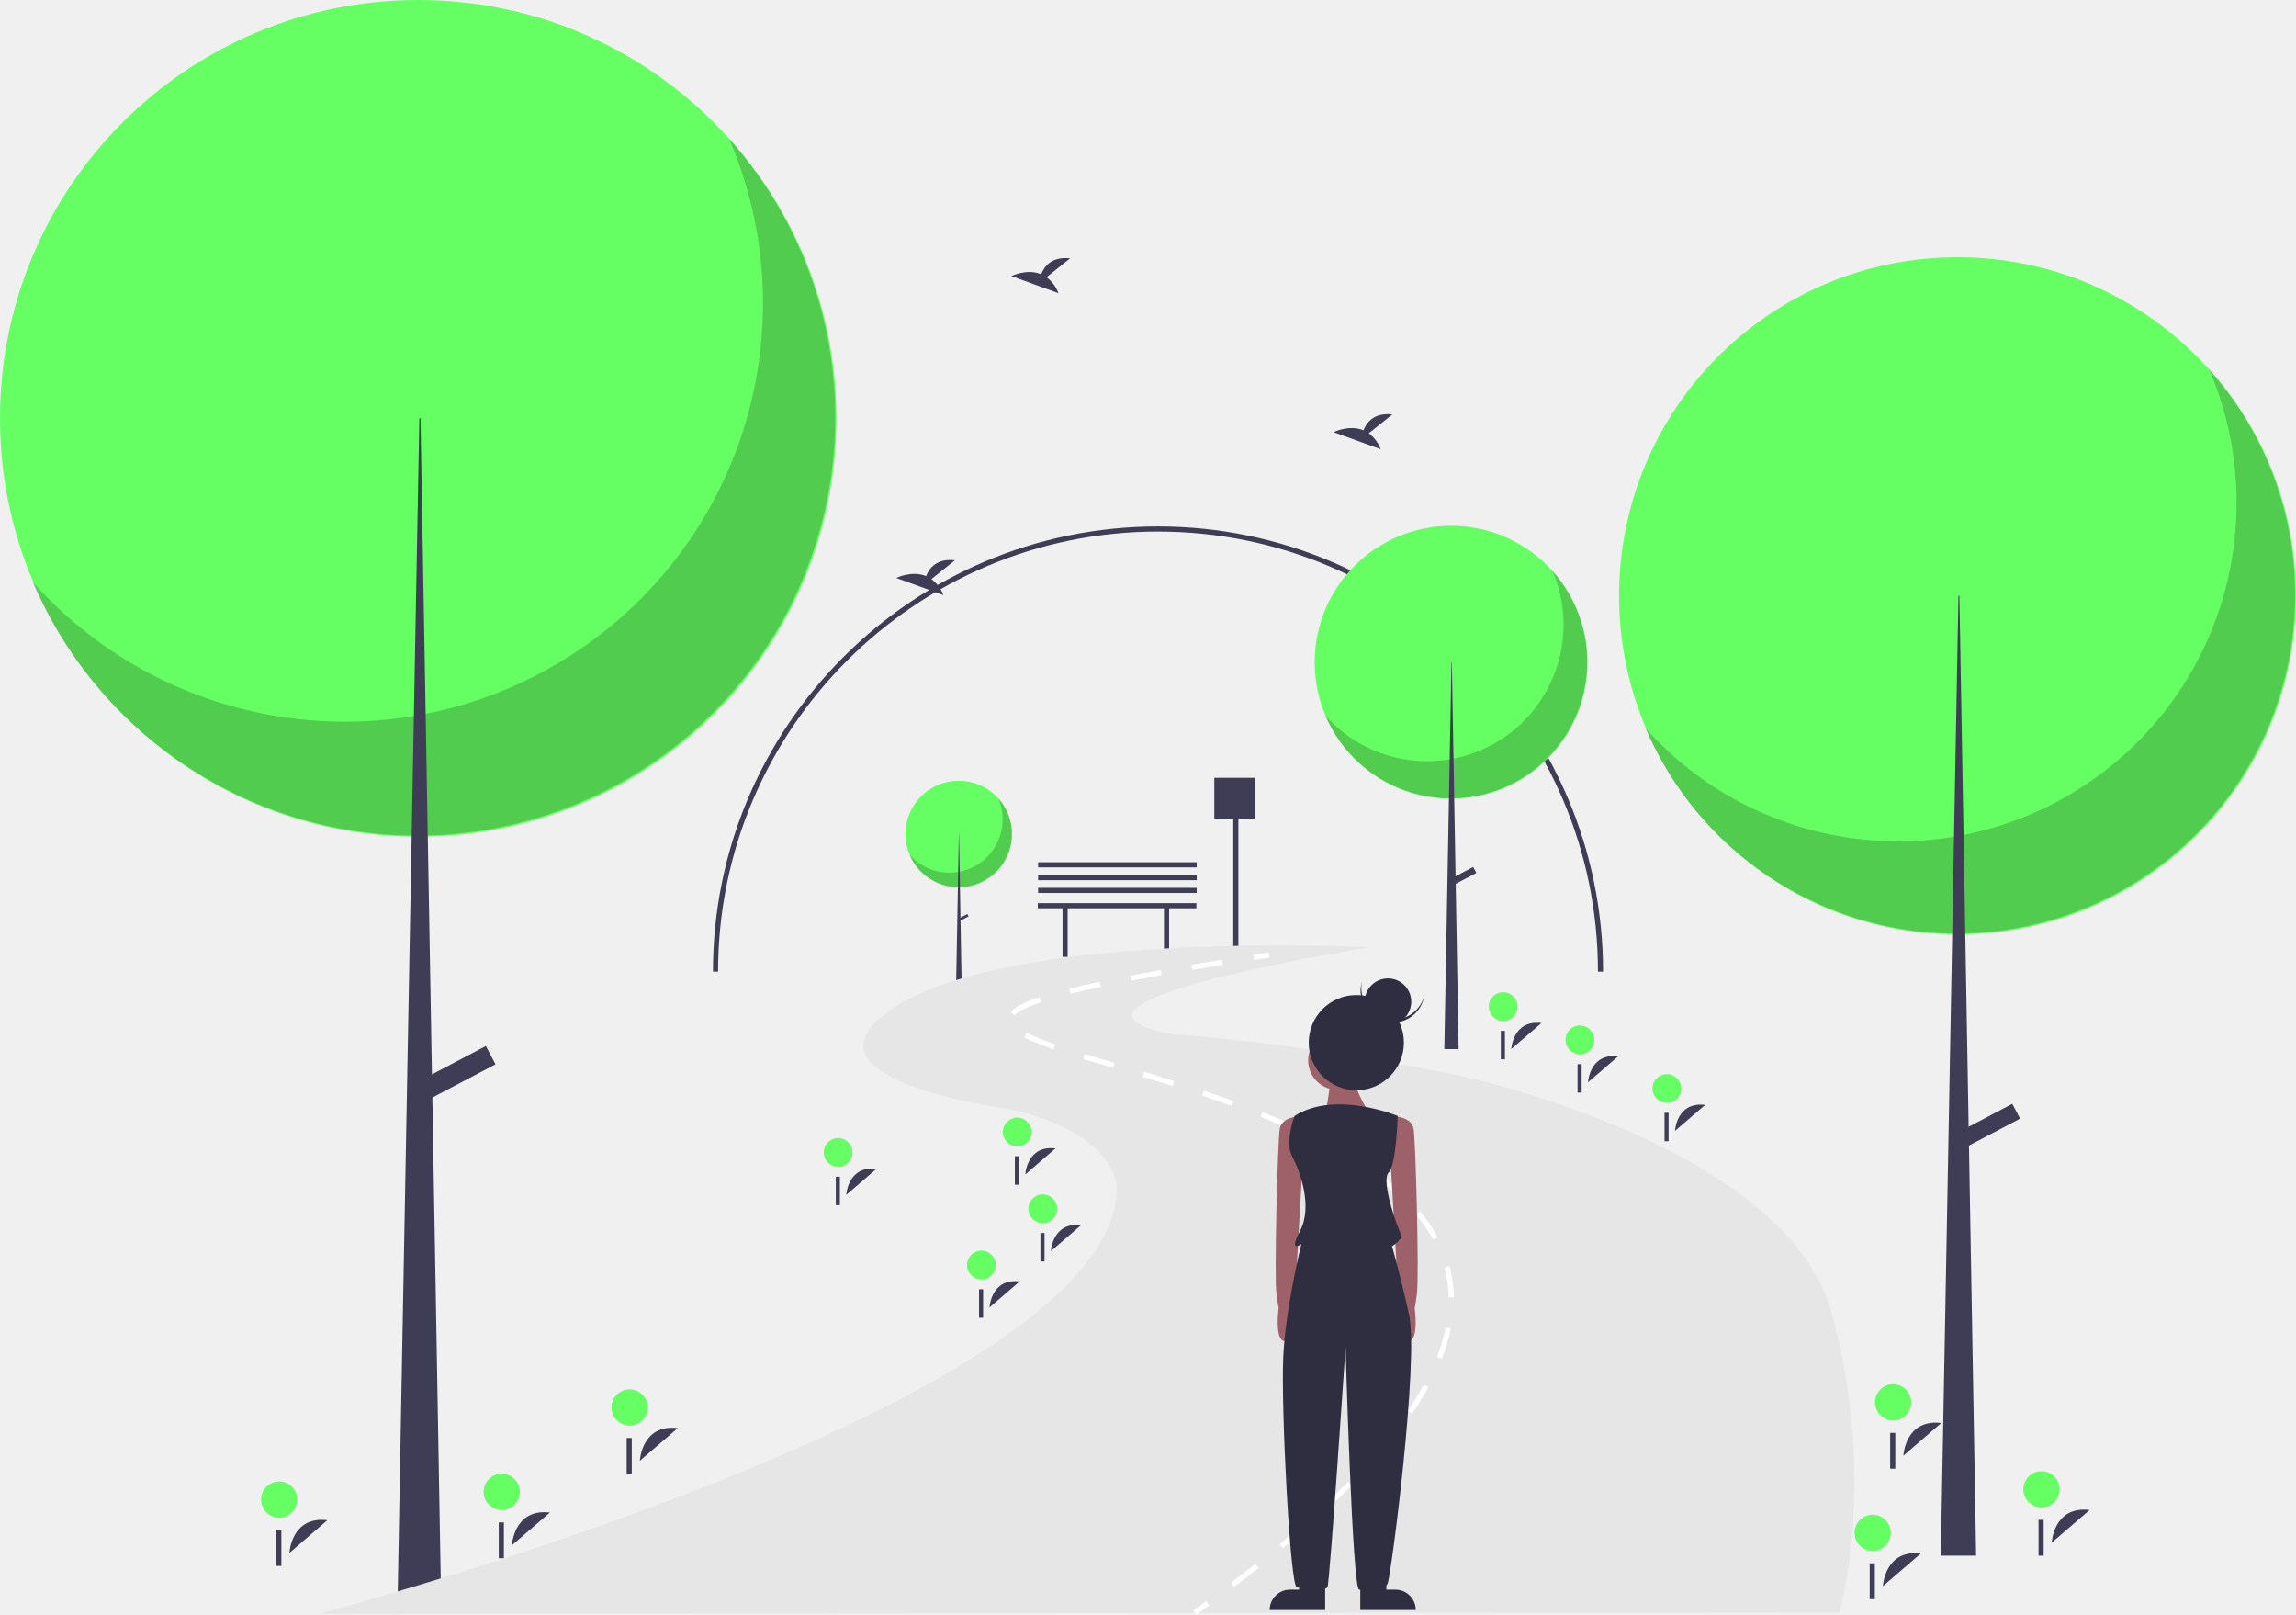
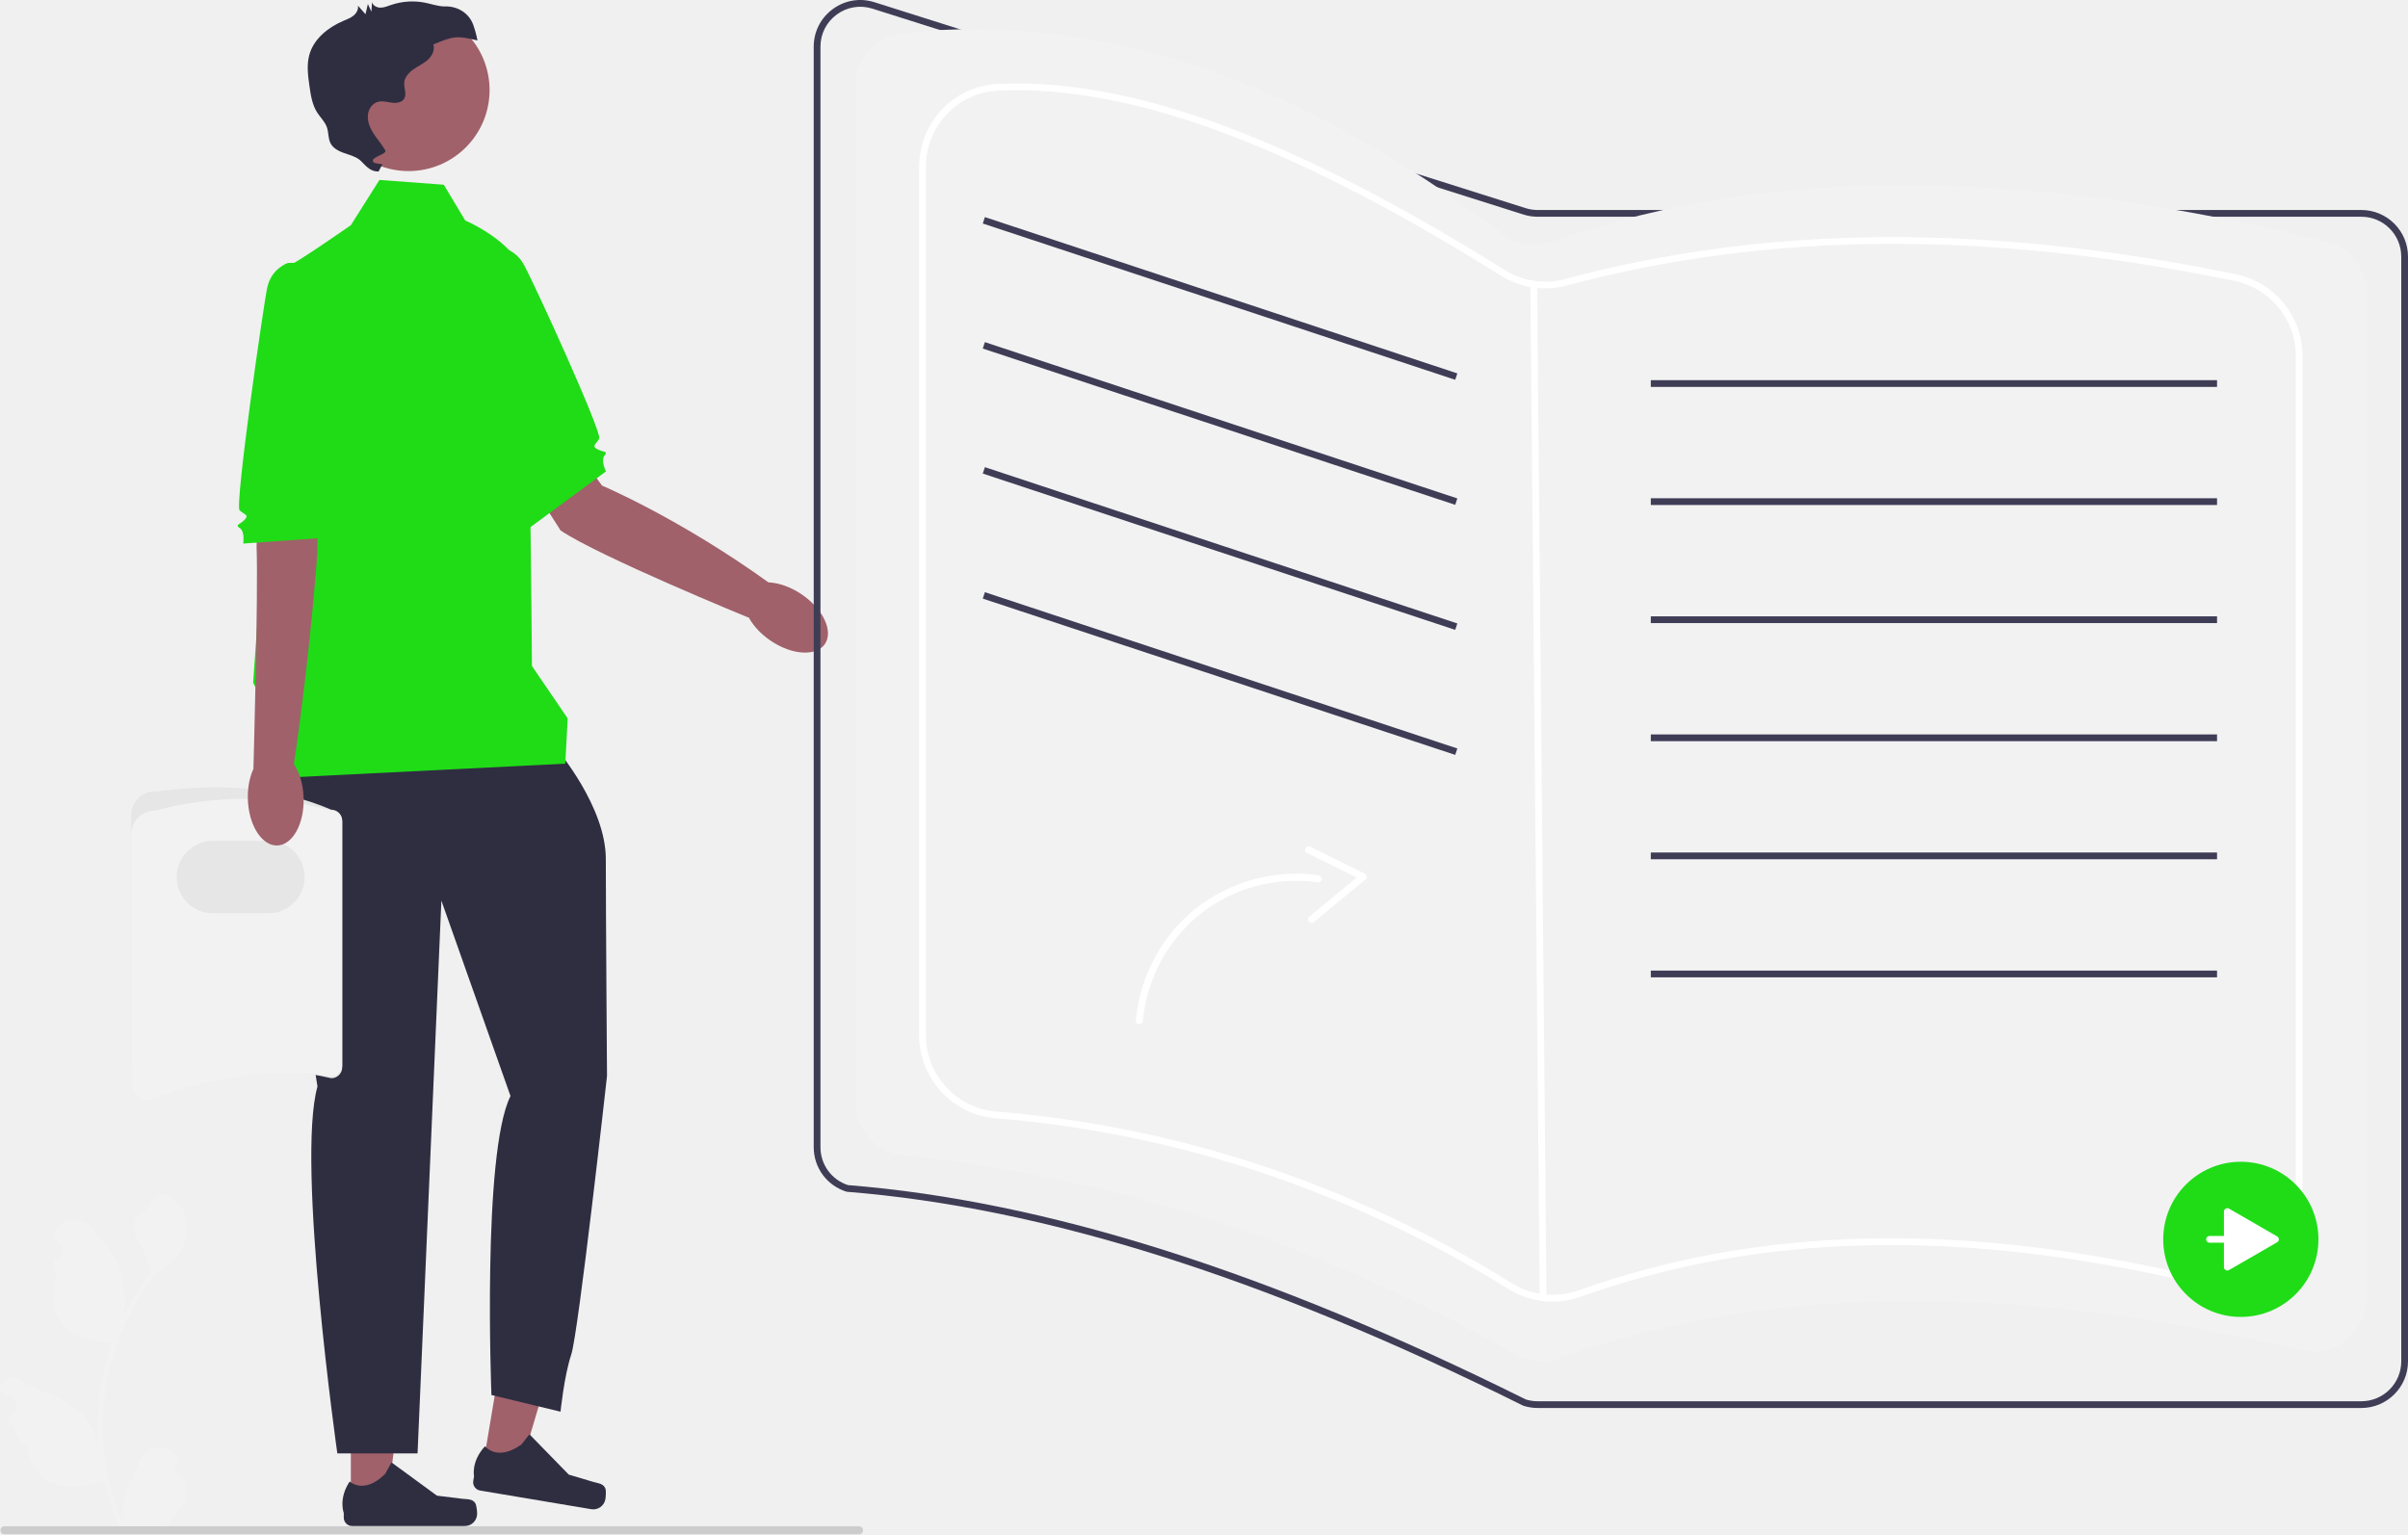
- <svg xmlns="http://www.w3.org/2000/svg" data-name="Layer 1" width="885.87" height="622.804" viewBox="0 0 885.87 622.804">
-   <polygon points="461.601 348.37 400.416 348.37 400.416 350.344 409.958 350.344 409.958 369.094 411.932 369.094 411.932 350.344 449.098 350.344 449.098 369.094 451.072 369.094 451.072 350.344 461.601 350.344 461.601 348.37" fill="#3f3d56" />
-   <polygon points="484.299 300.014 468.509 300.014 468.509 315.803 475.829 315.803 475.829 369.007 477.803 369.007 477.803 315.803 484.299 315.803 484.299 300.014" fill="#3f3d56" />
-   <rect x="400.536" y="342.465" width="61.185" height="1.974" fill="#3f3d56" />
-   <rect x="400.536" y="337.531" width="61.185" height="1.974" fill="#3f3d56" />
-   <rect x="400.536" y="332.596" width="61.185" height="1.974" fill="#3f3d56" />
-   <path d="M775.577,513.38h-1.974c0-93.595-76.145-169.74-169.74-169.74-93.595,0-169.74,76.145-169.74,169.74H432.15c0-94.683,77.031-171.714,171.714-171.714C698.547,341.667,775.577,418.697,775.577,513.38Z" transform="translate(-157.065 -138.5978)" fill="#3f3d56" />
-   <circle cx="161.352" cy="161.352" r="161.352" fill="#65ff63" />
-   <path d="M438.44,192.179a161.364,161.364,0,0,1-268.86,170.77,161.366,161.366,0,1,0,268.86-170.77Z" transform="translate(-157.065 -138.5978)" opacity="0.2" />
-   <polygon points="161.795 161.352 162.238 161.352 170.217 618.811 153.373 618.811 161.795 161.352" fill="#3f3d56" />
-   <rect x="329.055" y="537.545" width="7.979" height="30.143" transform="translate(509.8146 -138.121) rotate(62.23413)" fill="#3f3d56" />
-   <circle cx="755.276" cy="229.806" r="130.593" fill="#65ff63" />
-   <path d="M1009.485,281.178a130.604,130.604,0,0,1-217.607,138.216A130.605,130.605,0,1,0,1009.485,281.178Z" transform="translate(-157.065 -138.5978)" opacity="0.2" />
-   <polygon points="755.635 229.806 755.994 229.806 762.452 600.06 748.819 600.06 755.635 229.806" fill="#3f3d56" />
-   <rect x="920.952" y="560.707" width="6.458" height="24.397" transform="translate(843.5172 -650.3558) rotate(62.23413)" fill="#3f3d56" />
-   <circle cx="369.907" cy="321.704" r="20.558" fill="#65ff63" />
-   <path d="M542.265,446.57a20.56,20.56,0,0,1-34.256,21.758A20.56,20.56,0,1,0,542.265,446.57Z" transform="translate(-157.065 -138.5978)" opacity="0.2" />
-   <polygon points="369.964 321.704 370.02 321.704 371.037 379.99 368.891 379.99 369.964 321.704" fill="#3f3d56" />
-   <rect x="528.328" y="490.574" width="1.017" height="3.841" transform="translate(561.1959 -343.4817) rotate(62.23413)" fill="#3f3d56" />
-   <circle cx="559.878" cy="255.443" r="52.631" fill="#65ff63" />
-   <path d="M756.094,358.887A52.636,52.636,0,0,1,668.394,414.591a52.636,52.636,0,1,0,87.7-55.704Z" transform="translate(-157.065 -138.5978)" opacity="0.2" />
-   <polygon points="560.023 255.443 560.167 255.443 562.77 404.662 557.275 404.662 560.023 255.443" fill="#3f3d56" />
-   <rect x="720.413" y="471.542" width="2.603" height="9.832" transform="translate(650.03 -522.7176) rotate(62.23413)" fill="#3f3d56" />
-   <path d="M354.588,734.636s.681-14.28,14.652-12.62" transform="translate(-157.065 -138.5978)" fill="#3f3d56" />
-   <circle cx="193.576" cy="575.457" r="6.992" fill="#65ff63" />
-   <rect x="192.438" y="587.231" width="1.974" height="13.816" fill="#3f3d56" />
-   <path d="M403.931,702.069s.681-14.28,14.652-12.62" transform="translate(-157.065 -138.5978)" fill="#3f3d56" />
-   <circle cx="242.919" cy="542.89" r="6.992" fill="#65ff63" />
-   <rect x="241.781" y="554.665" width="1.974" height="13.816" fill="#3f3d56" />
-   <path d="M552.67,591.585s.541-11.342,11.637-10.023" transform="translate(-157.065 -138.5978)" fill="#3f3d56" />
-   <circle cx="392.47" cy="436.64" r="5.554" fill="#65ff63" />
-   <rect x="391.566" y="445.992" width="1.568" height="10.973" fill="#3f3d56" />
-   <path d="M769.779,556.058s.541-11.342,11.637-10.023" transform="translate(-157.065 -138.5978)" fill="#3f3d56" />
-   <circle cx="609.579" cy="401.113" r="5.554" fill="#65ff63" />
-   <rect x="608.676" y="410.465" width="1.568" height="10.973" fill="#3f3d56" />
-   <path d="M562.539,621.19s.541-11.342,11.637-10.023" transform="translate(-157.065 -138.5978)" fill="#3f3d56" />
-   <circle cx="402.338" cy="466.246" r="5.554" fill="#65ff63" />
-   <rect x="401.435" y="475.598" width="1.568" height="10.973" fill="#3f3d56" />
-   <path d="M538.854,642.901s.541-11.342,11.637-10.023" transform="translate(-157.065 -138.5978)" fill="#3f3d56" />
-   <circle cx="378.654" cy="487.957" r="5.554" fill="#65ff63" />
-   <rect x="377.75" y="497.309" width="1.568" height="10.973" fill="#3f3d56" />
-   <path d="M803.333,574.808s.541-11.342,11.637-10.023" transform="translate(-157.065 -138.5978)" fill="#3f3d56" />
-   <circle cx="643.132" cy="419.864" r="5.554" fill="#65ff63" />
-   <rect x="642.229" y="429.215" width="1.568" height="10.973" fill="#3f3d56" />
-   <path d="M483.59,599.48s.541-11.342,11.637-10.023" transform="translate(-157.065 -138.5978)" fill="#3f3d56" />
-   <circle cx="323.389" cy="444.535" r="5.554" fill="#65ff63" />
-   <rect x="322.486" y="453.887" width="1.568" height="10.973" fill="#3f3d56" />
-   <path d="M740.174,543.228s.541-11.342,11.637-10.023" transform="translate(-157.065 -138.5978)" fill="#3f3d56" />
-   <circle cx="579.973" cy="388.284" r="5.554" fill="#65ff63" />
-   <rect x="579.07" y="397.636" width="1.568" height="10.973" fill="#3f3d56" />
-   <path d="M268.731,737.596s.681-14.28,14.652-12.62" transform="translate(-157.065 -138.5978)" fill="#3f3d56" />
-   <circle cx="107.719" cy="578.417" r="6.992" fill="#65ff63" />
-   <rect x="106.581" y="590.192" width="1.974" height="13.816" fill="#3f3d56" />
-   <path d="M948.678,733.649s.681-14.28,14.652-12.62" transform="translate(-157.065 -138.5978)" fill="#3f3d56" />
-   <circle cx="787.666" cy="574.47" r="6.992" fill="#65ff63" />
-   <rect x="786.528" y="586.244" width="1.974" height="13.816" fill="#3f3d56" />
-   <path d="M891.44,700.096s.681-14.28,14.652-12.62" transform="translate(-157.065 -138.5978)" fill="#3f3d56" />
-   <circle cx="730.428" cy="540.917" r="6.992" fill="#65ff63" />
-   <rect x="729.29" y="552.691" width="1.974" height="13.816" fill="#3f3d56" />
-   <path d="M883.546,750.425s.681-14.28,14.652-12.62" transform="translate(-157.065 -138.5978)" fill="#3f3d56" />
-   <circle cx="722.533" cy="591.246" r="6.992" fill="#65ff63" />
-   <rect x="721.395" y="603.021" width="1.974" height="13.816" fill="#3f3d56" />
-   <path d="M280.091,761.083S590.953,679.173,587.992,595.29c-5.428-23.191-42.928-29.112-42.928-29.112s-88.817-11.842-40.461-40.461,180.596-21.711,180.596-21.711-136.187,21.711-75.988,33.553c48.356,2.961,110.528,15.79,110.528,15.79S846.056,579.994,863.82,645.126s2.961,115.463,2.961,115.463Z" transform="translate(-157.065 -138.5978)" fill="#e6e6e6" />
-   <path d="M618.673,761.402l-1.164-1.627q2.467-1.764,4.859-3.508l1.178,1.617Q621.144,759.632,618.673,761.402Z" transform="translate(-157.065 -138.5978)" fill="#fff" />
-   <path d="M633.183,750.728l-1.207-1.594c3.231-2.447,6.414-4.909,9.46-7.317l1.24,1.568C639.619,745.803,636.425,748.273,633.183,750.728Zm18.823-14.899-1.277-1.539c3.128-2.599,6.187-5.21,9.091-7.761l1.32,1.502C658.222,730.595,655.148,733.219,652.006,735.829Zm18.032-15.869-1.369-1.459c2.985-2.8,5.863-5.603,8.555-8.332l1.424,1.404C675.939,714.32,673.041,717.142,670.038,719.96Zm16.858-17.141-1.488-1.336c2.742-3.055,5.336-6.114,7.709-9.093l1.564,1.246C692.284,696.645,689.665,699.735,686.897,702.819ZM701.85,683.952,700.197,682.825c2.325-3.407,4.423-6.809,6.234-10.109l1.754.963C706.343,677.035,704.211,680.492,701.85,683.952Zm11.5-21.214-1.861-.73a69.37,69.37,0,0,0,3.396-11.29l1.959.402A71.216,71.216,0,0,1,713.35,662.738Zm2.67-23.696a47.11,47.11,0,0,0-1.608-11.507l1.932-.521a49.173,49.173,0,0,1,1.677,11.995Zm-5.983-22.303a60.321,60.321,0,0,0-6.656-9.664l1.533-1.283a62.279,62.279,0,0,1,6.877,9.986Zm-14.92-18.104a108.362,108.362,0,0,0-9.326-7.348l1.154-1.633a110.079,110.079,0,0,1,9.498,7.484Zm-19.349-13.784c-3.271-1.923-6.801-3.842-10.487-5.703l.9-1.785c3.726,1.88,7.292,3.819,10.601,5.764Zm-21.297-10.814c-3.481-1.547-7.189-3.104-11.021-4.628l.74-1.857c3.855,1.533,7.588,3.101,11.094,4.657ZM632.235,565.157c-3.563-1.292-7.373-2.618-11.321-3.941l.635-1.896c3.964,1.329,7.789,2.66,11.368,3.957Zm-22.731-7.646c-3.485-1.1-7.237-2.257-11.471-3.539l.58-1.914c4.241,1.284,8,2.444,11.493,3.545Zm-22.979-6.993c-4.046-1.21-7.903-2.366-11.515-3.479l.589-1.912c3.606,1.112,7.458,2.267,11.499,3.475Zm-22.984-7.188a95.056,95.056,0,0,1-11.264-4.534l.899-1.787a92.764,92.764,0,0,0,11.019,4.431Zm-15.103-13.11-1.426-1.402c1.823-1.853,5.43-3.665,11.025-5.542l.636,1.896C553.457,526.921,550.013,528.62,548.438,530.22Zm21.677-8.306-.483-1.941c3.459-.861,7.399-1.763,11.712-2.679l.415,1.957C577.469,520.161,573.551,521.057,570.115,521.914Zm23.37-5.019-.375-1.965c3.685-.704,7.654-1.434,11.797-2.168l.35,1.969C601.121,515.465,597.161,516.192,593.484,516.895ZM617.054,512.7l-.33-1.973q5.653-.948,11.831-1.938l.316,1.975Q622.698,511.754,617.054,512.7Z" transform="translate(-157.065 -138.5978)" fill="#fff" />
-   <path d="M640.931,508.865l-.307-1.977q2.917-.451,5.936-.911l.301,1.977Q643.843,508.414,640.931,508.865Z" transform="translate(-157.065 -138.5978)" fill="#fff" />
-   <path d="M685.194,305.717l9.085-7.266c-7.058-.779-9.957,3.07-11.144,6.117-5.514-2.289-11.516.711-11.516.711l18.177,6.599A13.755,13.755,0,0,0,685.194,305.717Z" transform="translate(-157.065 -138.5978)" fill="#3f3d56" />
-   <path d="M516.441,361.968l9.085-7.266c-7.058-.779-9.957,3.07-11.144,6.117-5.514-2.289-11.516.711-11.516.711l18.177,6.599A13.755,13.755,0,0,0,516.441,361.968Z" transform="translate(-157.065 -138.5978)" fill="#3f3d56" />
-   <path d="M560.85,245.518l9.085-7.266c-7.058-.779-9.957,3.07-11.144,6.117-5.514-2.289-11.516.711-11.516.711l18.177,6.599A13.755,13.755,0,0,0,560.85,245.518Z" transform="translate(-157.065 -138.5978)" fill="#3f3d56" />
-   <path d="M659.609,569.04s-7.869,0-8.743,4.809-2.186,57.267-1.311,63.824.874,5.246.874,5.246-1.743,12.461,2.189,13.006S656.549,641.607,656.549,641.607l3.06-53.333Z" transform="translate(-157.065 -138.5978)" fill="#9e616a" />
-   <path d="M693.707,569.04s7.869,0,8.743,4.809,2.186,57.267,1.311,63.824-.874,5.246-.874,5.246,1.743,12.461-2.189,13.006S696.767,641.607,696.767,641.607l-3.06-53.333Z" transform="translate(-157.065 -138.5978)" fill="#9e616a" />
-   <path d="M658.298,751.77h-3.497a7.869,7.869,0,0,0-7.869,7.869v0H668.352V749.584H658.298Z" transform="translate(-157.065 -138.5978)" fill="#2f2e41" />
-   <path d="M691.958,751.77h3.497a7.869,7.869,0,0,1,7.869,7.869v0H681.904V749.584h10.055Z" transform="translate(-157.065 -138.5978)" fill="#2f2e41" />
-   <circle cx="516.096" cy="409.021" r="11.366" fill="#9e616a" />
-   <path d="M670.538,553.739s-1.311,14.426-3.06,15.737,18.36-.874,18.36-.874-6.994-10.492-5.683-13.989S670.538,553.739,670.538,553.739Z" transform="translate(-157.065 -138.5978)" fill="#9e616a" />
-   <path d="M696.33,569.04s-24.043-10.055-39.781,0c0,0-3.934,10.055-.874,15.738s7.869,19.235,3.06,28.415.437,5.246.437,5.246-6.12,24.481-6.994,43.715,2.623,88.305,5.246,88.742,10.929,1.311,11.803,0,6.994-92.676,6.994-92.676,2.623,93.551,5.246,93.551,9.617,0,10.929-2.186,12.24-86.556,8.306-104.042-6.557-26.229-6.557-26.229,4.809-3.06,3.497-4.809-7.869-20.546-4.809-23.606S696.33,569.04,696.33,569.04Z" transform="translate(-157.065 -138.5978)" fill="#2f2e41" />
-   <circle cx="523.309" cy="402.171" r="18.36" fill="#2f2e41" />
-   <path d="M691.839,531.577a12.368,12.368,0,0,1-9.332-14.293c-.054.188-.104.378-.149.57a12.368,12.368,0,0,0,24.081,5.658c.045-.192.084-.385.12-.577A12.368,12.368,0,0,1,691.839,531.577Z" transform="translate(-157.065 -138.5978)" fill="#2f2e41" />
-   <circle cx="535.521" cy="386.387" r="8.985" fill="#2f2e41" />
+ <svg xmlns="http://www.w3.org/2000/svg" width="713.742" height="454.878" viewBox="0 0 713.742 454.878">
+   <path d="M151.455,107.121l26.994,36.849s23.015,9.678,49.913,29.109l-6.439,10.051s-44.397-18.18-55.759-25.861l-20.747-32.525,6.038-17.623Z" fill="#a0616a" />
+   <ellipse cx="233.007" cy="183.071" rx="8.267" ry="13.924" transform="translate(-49.60553 272.1628) rotate(-55.65347)" fill="#a0616a" />
+   <path d="M138.261,75.664l8.834-2.506s5.142,.01,8.043,5.061c2.901,5.051,23.441,50.085,22.468,51.829-.974,1.745-2.333,2.13-.588,3.104,1.745,.974,3.342,.48,2.153,1.939s.454,4.664,.454,4.664l-22.66,16.719-18.703-80.809Z" fill="#1fdc17" />
+   <polygon points="103.988 445.968 114.765 445.967 119.892 404.397 103.986 404.398 103.988 445.968" fill="#a0616a" />
+   <path d="M140.912,445.724h0c.336,.565,.513,2.389,.513,3.046h0c0,2.02-1.638,3.658-3.658,3.658h-33.376c-1.378,0-2.495-1.117-2.495-2.495v-1.39s-1.651-4.176,1.748-9.324c0,0,4.225,4.031,10.538-2.282l1.862-3.373,13.476,9.855,7.469,.919c1.634,.201,3.083-.031,3.924,1.385Z" fill="#2f2e41" />
+   <polygon points="142.995 435.466 153.623 437.25 165.566 397.104 149.88 394.47 142.995 435.466" fill="#a0616a" />
+   <path d="M179.449,441.342h0c.237,.613,.11,2.441,.001,3.089h0c-.335,1.992-2.221,3.336-4.213,3.001l-32.915-5.53c-1.359-.228-2.276-1.515-2.047-2.874l.23-1.37s-.936-4.392,3.269-8.905c0,0,3.499,4.675,10.77-.505l2.395-3.017,11.657,11.952,7.214,2.144c1.578,.469,3.046,.48,3.64,2.015Z" fill="#2f2e41" />
+   <path d="M165.087,222.162s14.48,16.952,14.48,32.492,.353,64.355,.353,64.355c0,0-8.476,76.207-10.595,82.564-2.119,6.357-3.179,16.952-3.179,16.952l-20.484-4.944s-2.825-71.693,5.651-88.645l-20.484-57.92-7.063,163.87h-23.779s-12.244-86.173-5.887-108.776c0,0-14.127-86.173-10.595-91.118,3.532-4.944,81.582-8.829,81.582-8.829Z" fill="#2f2e41" />
+   <path d="M112.465,53.348l19.071,1.413,6.357,10.595s14.833,6.357,16.952,15.539c2.119,9.182,2.825,116.546,2.825,116.546l10.595,15.539-.706,13.42-84.76,4.238v-12.903l-7.77-15.35s8.476-122.903,10.595-123.609c2.119-.706,18.365-12.008,18.365-12.008l8.476-13.42Z" fill="#1fdc17" />
+   <circle cx="121.096" cy="26.704" r="24.015" fill="#a0616a" />
+   <path d="M140.279,7.387c-1.222-3.466-4.612-5.568-8.286-5.486-.156,.003-.311,.002-.465-.004-1.85-.076-3.626-.708-5.44-1.078-3.381-.691-6.947-.46-10.21,.662-1.014,.349-2.03,.787-3.103,.788-1.073,0-2.241-.588-2.503-1.628-.062,.942-.124,1.884-.186,2.826-.349-.762-.698-1.525-1.047-2.287l-.699,3.04-2.24-2.541c.2,1.12-.453,2.249-1.337,2.965-.884,.716-1.976,1.112-3.022,1.558-4.517,1.925-8.758,5.334-10.06,10.069-.822,2.991-.392,6.166,.044,9.237,.385,2.715,.804,5.524,2.28,7.836,.946,1.482,2.31,2.729,2.886,4.39,.537,1.548,.334,3.321,1.098,4.771,.767,1.456,2.351,2.28,3.901,2.833,1.55,.553,3.198,.945,4.533,1.908,1.335,.963,2.884,3.737,5.793,3.588l.939-1.764c.966-.787-2.608-.163-2.645-1.408-.037-1.245,4.3-2.014,3.685-3.098-.943-1.661-2.218-3.107-3.28-4.695-1.242-1.857-2.219-4.026-1.791-6.292,.167-.882,.579-1.714,1.208-2.355,1.812-1.846,3.832-1.035,5.795-.771,1.353,.182,2.969-.028,3.672-1.199,.822-1.37-.094-3.112,.018-4.705,.119-1.688,1.398-3.073,2.79-4.035,1.392-.963,2.973-1.664,4.225-2.802,1.252-1.139,2.144-2.917,1.598-4.519,5.936-2.471,6.845-2.705,13.096-1.198-.298-1.563-.715-3.103-1.244-4.604Z" fill="#2f2e41" />
+   <g>
+     <path d="M38.894,314.543v-72.895c0-1.999,.852-3.913,2.338-5.25,1.486-1.337,3.478-1.984,5.467-1.775,18.422-2.478,35.773-1.3,51.498,5.43,1.781,0,3.23,1.449,3.23,3.23v73.15c0,1.781-1.449,3.23-3.23,3.23-17.309-4.06-35.566-3.003-54.183,0-2.823,0-5.12-2.297-5.12-5.12Z" fill="#e6e6e6" />
+     <path d="M38.894,321.032v-73.666c0-3.895,3.169-7.064,7.064-7.064,17.616-4.609,35.029-4.617,52.238,0,1.781,0,3.23,1.449,3.23,3.23v72.401c0,1.778-1.445,3.226-3.222,3.23-16.968-2.952-35.145-.077-54.191,6.988-2.823,0-5.12-2.297-5.12-5.12Z" fill="#f2f2f2" />
+     <path d="M79.572,270.745h-16.473c-5.916,0-10.729-4.812-10.729-10.729s4.813-10.729,10.729-10.729h16.473c5.917,0,10.729,4.813,10.729,10.729s-4.813,10.729-10.729,10.729Z" fill="#e6e6e6" />
+   </g>
+   <path d="M94.67,126.057l-.63,38.032s-2.012,29.64-7.01,62.996l-11.912,.76s1.466-52.081,.932-65.785l.842-30.438,17.778-5.565Z" fill="#a0616a" />
+   <ellipse cx="81.726" cy="236.743" rx="8.267" ry="13.924" transform="translate(-7.99527 2.91297) rotate(-1.94678)" fill="#a0616a" />
+   <path d="M94.485,77.637l-9.176,.334s-4.89,1.592-6.096,7.29c-1.206,5.698-9.66,64.671-8.197,66.031,1.463,1.36,2.875,1.309,1.515,2.772-1.36,1.463-3.032,1.485-1.452,2.507,1.58,1.022,1.003,4.577,1.003,4.577l25.38-1.798-2.976-81.714Z" fill="#1fdc17" />
+   <path d="M699.916,417.428h-244.152c-1.417,0-2.819-.217-4.169-.644l-.144-.058c-76.45-37.994-141.996-58.73-200.383-63.396l-.222-.044c-5.776-1.827-9.656-7.125-9.656-13.183V13.838c0-4.455,2.062-8.521,5.655-11.153,3.594-2.633,8.091-3.372,12.341-2.029l193.012,61.05c1.156,.366,2.356,.551,3.566,.551h244.152c7.624,0,13.826,6.203,13.826,13.826V403.602c0,7.624-6.202,13.826-13.826,13.826Zm-247.646-2.527c1.133,.35,2.308,.527,3.494,.527h244.152c6.521,0,11.826-5.305,11.826-11.826V76.083c0-6.521-5.305-11.826-11.826-11.826h-244.152c-1.416,0-2.818-.216-4.169-.644L258.582,2.563c-3.634-1.15-7.481-.517-10.555,1.735-3.074,2.252-4.837,5.729-4.837,9.54V340.105c0,5.145,3.271,9.647,8.154,11.242,58.599,4.703,124.326,25.492,200.926,63.554Z" fill="#3f3d56" />
+   <path d="M462.284,402.612c66.57-23.557,140.836-20.853,219.732-2.349,9.904,2.323,19.4-5.135,19.4-15.308V86.842c0-7.239-4.935-13.569-11.968-15.289-83.229-20.353-160.969-24.097-229.479,.088-5.019,1.772-10.59,.812-14.825-2.412C387.413,25.282,328.329,3.248,267.48,9.79c-7.96,.856-13.964,7.64-13.964,15.646V326.801c0,8.069,6.105,14.816,14.131,15.651,65.494,6.812,125.676,27.456,181.645,59.07,3.963,2.238,8.701,2.609,12.992,1.091Z" fill="#f2f2f2" />
+   <path d="M460.146,385.895c-4.534,0-8.999-1.246-12.934-3.689-47.004-29.192-98.215-46.246-152.208-50.688-12.658-1.042-22.574-11.839-22.574-24.581V49.522c0-13.212,10.246-24.038,23.327-24.646,39.311-1.833,87.042,15.698,150.205,55.15,5.343,3.336,11.84,4.327,17.826,2.722,60.028-16.113,125.098-16.584,198.932-1.439,11.462,2.352,19.782,12.525,19.782,24.192v251.261c0,7.582-3.41,14.625-9.356,19.321-5.99,4.731-13.698,6.428-21.147,4.654-69.846-16.624-129.822-15.423-183.359,3.675h0c-2.78,.992-5.651,1.482-8.493,1.482ZM301.369,26.748c-1.861,0-3.696,.042-5.519,.127-12.011,.558-21.419,10.506-21.419,22.647V306.937c0,11.709,9.109,21.631,20.738,22.587,54.312,4.469,105.822,21.621,153.099,50.982,5.882,3.654,13.063,4.391,19.7,2.023l.336,.941-.336-.941c53.911-19.232,114.26-20.455,184.494-3.737,6.851,1.63,13.938,.072,19.445-4.278,5.463-4.315,8.596-10.785,8.596-17.752V105.501c0-10.721-7.647-20.071-18.185-22.233-73.521-15.082-138.291-14.62-198.011,1.412-6.522,1.749-13.593,.672-19.404-2.957-59.858-37.388-105.696-54.976-143.534-54.976Z" fill="#fff" />
+   <rect x="454.996" y="84.245" width="2" height="301.19" transform="translate(-2.15024 4.22302) rotate(-.52937)" fill="#fff" />
+   <rect x="360.63" y="14.733" width="2" height="147.5" transform="translate(164.0261 404.0115) rotate(-71.69155)" fill="#3f3d56" />
+   <rect x="360.63" y="51.801" width="2" height="147.5" transform="translate(128.8346 429.4351) rotate(-71.69155)" fill="#3f3d56" />
+   <rect x="360.63" y="88.869" width="2" height="147.5" transform="translate(93.6436 454.8584) rotate(-71.69155)" fill="#3f3d56" />
+   <rect x="360.63" y="125.936" width="2" height="147.5" transform="translate(58.4526 480.2817) rotate(-71.69155)" fill="#3f3d56" />
+   <rect x="489.307" y="112.71" width="167.833" height="2" fill="#3f3d56" />
+   <rect x="489.307" y="147.718" width="167.833" height="2" fill="#3f3d56" />
+   <rect x="489.307" y="182.726" width="167.833" height="2" fill="#3f3d56" />
+   <rect x="489.307" y="217.735" width="167.833" height="2" fill="#3f3d56" />
+   <rect x="489.307" y="252.743" width="167.833" height="2" fill="#3f3d56" />
+   <rect x="489.307" y="287.751" width="167.833" height="2" fill="#3f3d56" />
+   <path d="M54.259,437.545c-2.066,.129-3.208-2.437-1.645-3.933l.155-.618c-.02-.05-.041-.099-.062-.148-2.089-4.982-9.17-4.947-11.241,.042-1.839,4.428-4.179,8.864-4.756,13.546-.258,2.067-.142,4.172,.316,6.2-4.308-9.411-6.575-19.687-6.575-30.021,0-2.597,.142-5.193,.433-7.783,.239-2.119,.568-4.224,.995-6.31,2.306-11.277,7.299-22.018,14.5-30.99,3.462-1.892,6.349-4.851,8.093-8.397,.626-1.279,1.117-2.655,1.35-4.056-.394,.052-1.486-5.949-1.188-6.317-.549-.833-1.532-1.247-2.131-2.06-2.982-4.043-7.091-3.337-9.236,2.157-4.582,2.313-4.627,6.148-1.815,9.837,1.789,2.347,2.035,5.522,3.604,8.035-.162,.207-.329,.407-.491,.614-2.961,3.798-5.522,7.88-7.681,12.169,.61-4.766-.291-10.508-1.826-14.21-1.748-4.217-5.025-7.769-7.91-11.415-3.466-4.379-10.573-2.468-11.184,3.083-.006,.054-.012,.107-.017,.161,.429,.242,.848,.499,1.259,.77,2.339,1.547,1.531,5.174-1.241,5.602l-.063,.01c.155,1.544,.42,3.074,.807,4.579-3.702,14.316,4.29,19.53,15.701,19.764,.252,.129,.497,.258,.749,.381-1.156,3.255-2.08,6.594-2.764,9.979-.614,2.99-1.04,6.013-1.279,9.049-.297,3.83-.271,7.68,.052,11.503l-.019-.136c-.82-4.211-3.107-8.145-6.427-10.87-4.946-4.063-11.933-5.559-17.268-8.824-2.568-1.572-5.859,.459-5.411,3.437l.022,.143c.794,.323,1.569,.698,2.319,1.117,.429,.242,.848,.499,1.259,.77,2.339,1.547,1.531,5.174-1.241,5.602l-.063,.01c-.045,.006-.084,.013-.129,.019,1.363,3.236,3.262,6.239,5.639,8.829,2.315,12.497,12.256,13.683,22.89,10.044h.006c1.163,5.064,2.861,10.011,5.044,14.726h18.02c.065-.2,.123-.407,.181-.607-1.666,.103-3.346,.006-4.986-.297,1.337-1.641,2.674-3.294,4.011-4.935,.032-.032,.058-.065,.084-.097,.678-.84,1.363-1.673,2.041-2.512l0-.001c.042-2.578-.267-5.147-.879-7.64l-.001-0Z" fill="#f2f2f2" />
+   <path d="M255.81,453.688c0,.66-.53,1.19-1.19,1.19H1.33c-.66,0-1.19-.53-1.19-1.19,0-.66,.53-1.19,1.19-1.19H254.62c.66,0,1.19,.53,1.19,1.19Z" fill="#ccc" />
+   <g>
+     <circle cx="664.19" cy="367.428" r="23" fill="#1fdc17" />
+     <path d="M674.961,366.562l-14.271-8.24c-.667-.385-1.5,.096-1.5,.866v7.24h-4.281c-.552,0-1,.448-1,1,0,.552,.448,1,1,1h4.281v7.24c0,.77,.833,1.251,1.5,.866l14.271-8.24c.667-.385,.667-1.347,0-1.732Z" fill="#fff" />
+   </g>
+   <g>
+     <path d="M336.668,302.595c.896-10.25,5.151-20.041,11.962-27.747,6.634-7.506,15.703-12.655,25.482-14.753,5.459-1.171,11.114-1.399,16.642-.611,1.323,.189,1.288,2.29-.049,2.099-9.409-1.342-19.134,.298-27.588,4.642-8.666,4.453-15.602,11.696-19.886,20.43-2.45,4.995-3.979,10.446-4.463,15.988-.117,1.341-2.217,1.3-2.099-.049h0Z" fill="#fff" />
+     <path d="M388.426,251.057l16.162,7.974c.588,.29,.684,1.247,.185,1.66l-15.3,12.648c-1.036,.856-2.493-.656-1.449-1.519l15.3-12.648,.185,1.66-16.162-7.974c-1.214-.599-.124-2.396,1.08-1.802h0Z" fill="#fff" />
+   </g>
</svg>
